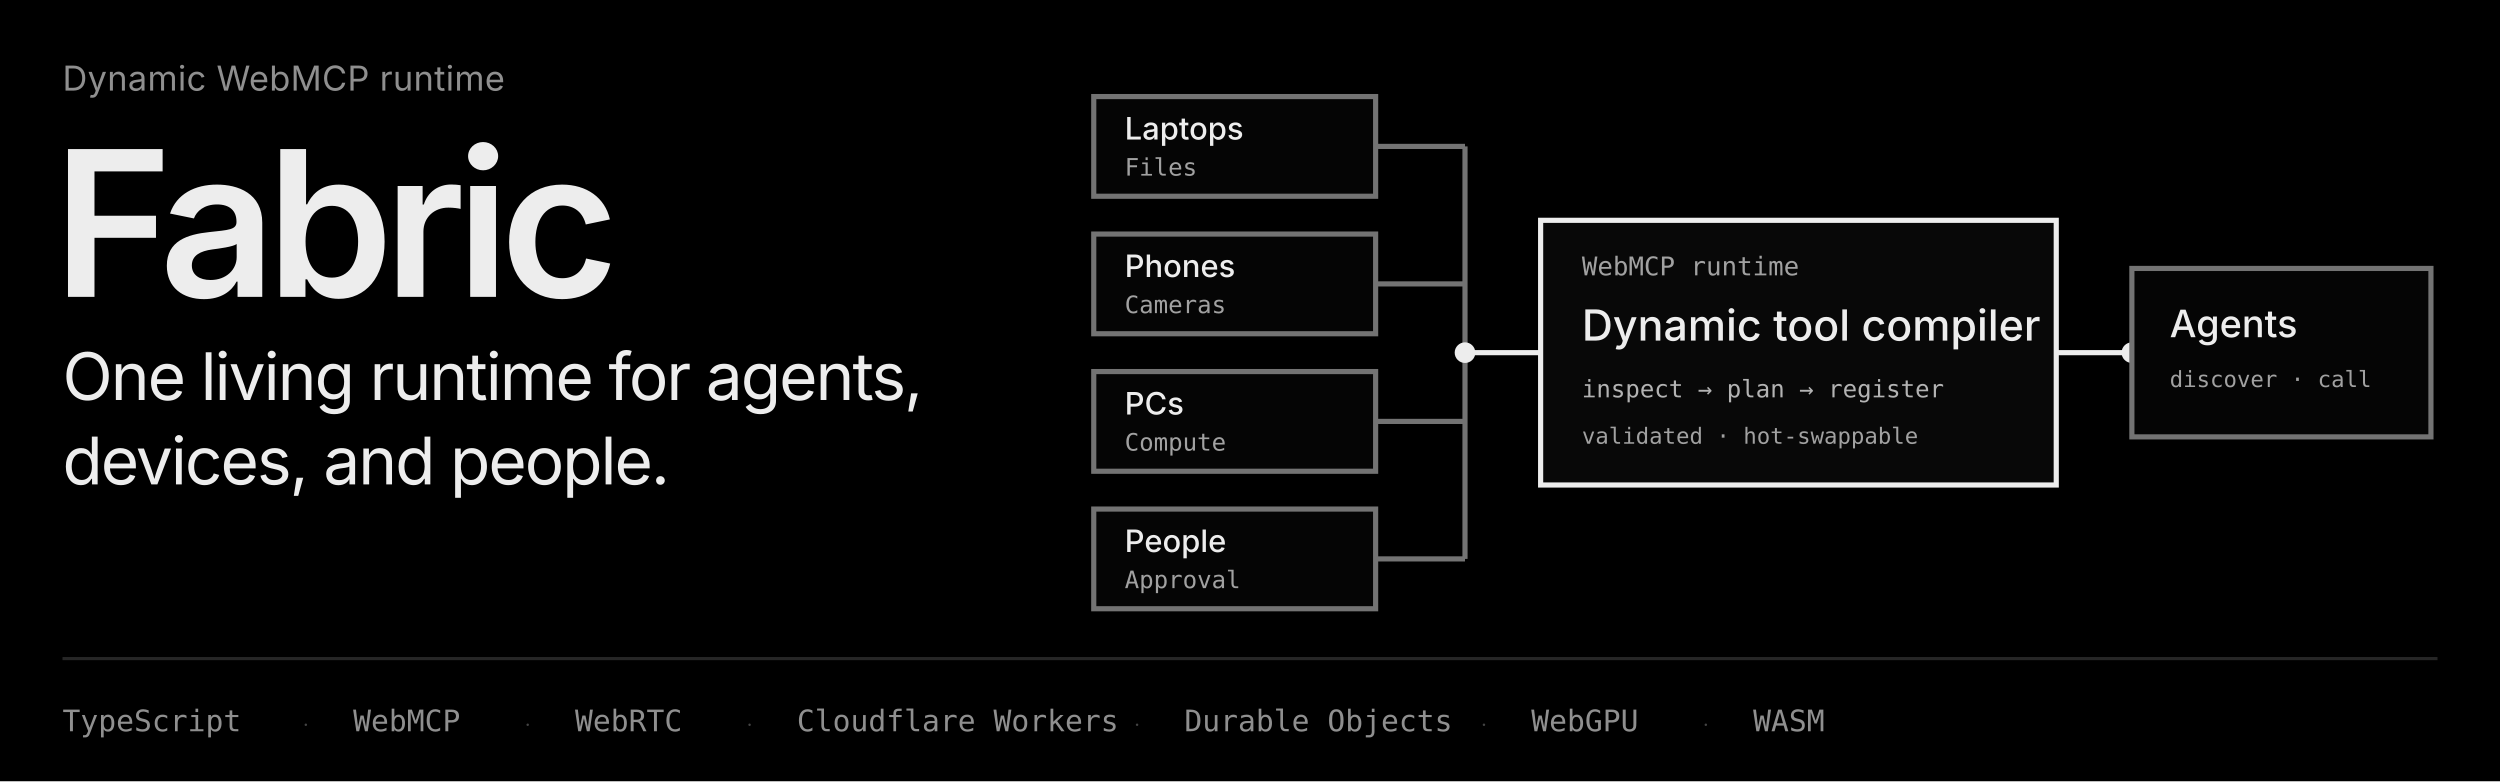
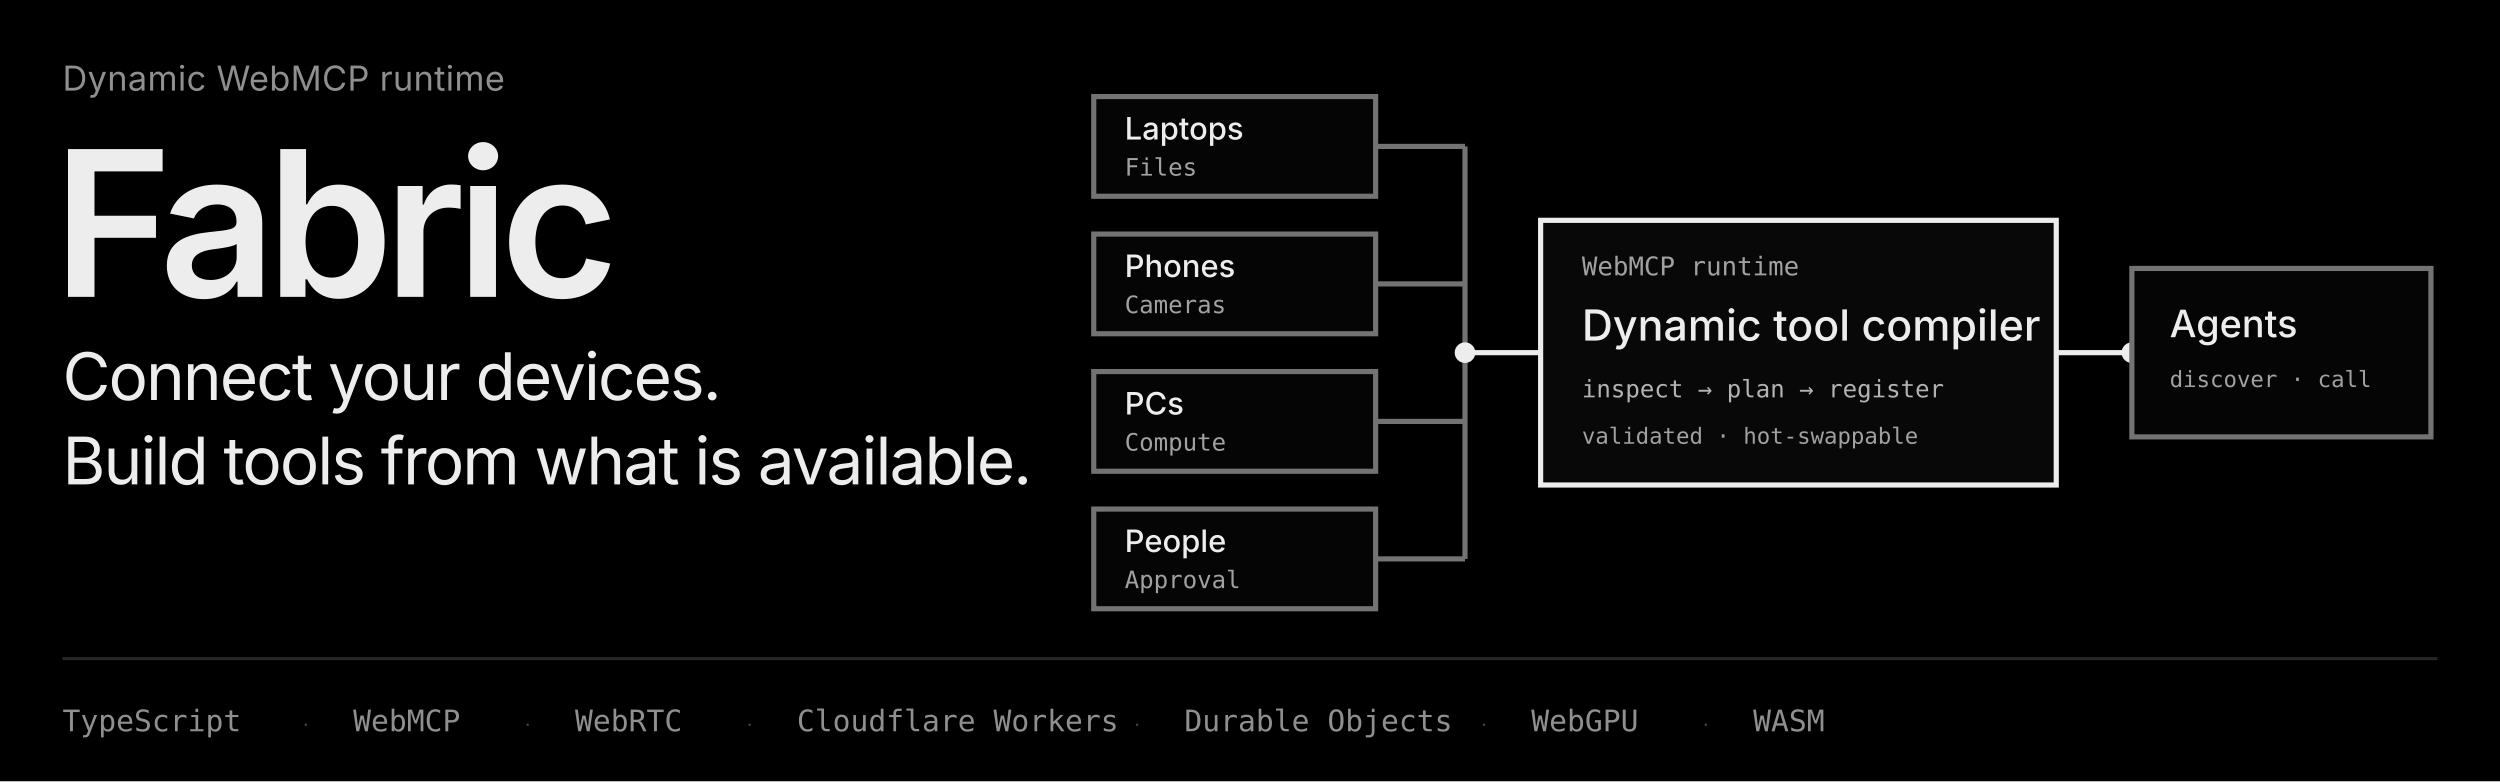
<svg xmlns="http://www.w3.org/2000/svg" width="1600" height="500" viewBox="0 0 1600 500" role="img" aria-labelledby="title desc">
  <rect width="1600" height="500" fill="#000" />
  <g font-family="Geist, Inter, ui-sans-serif, system-ui, -apple-system, BlinkMacSystemFont, Segoe UI, sans-serif">
    <text x="40" y="58" fill="#8f8f8f" font-size="22" letter-spacing="0.2">Dynamic WebMCP runtime</text>
    <text x="34" y="190" fill="#ededed" font-size="130" font-weight="600" letter-spacing="-6">Fabric</text>
-     <text x="40" y="256" fill="#ededed" font-size="42" font-weight="400" letter-spacing="-1.2">One living runtime for agents,</text>
-     <text x="40" y="310" fill="#ededed" font-size="42" font-weight="400" letter-spacing="-1.2">devices, and people.</text>
+     <text x="40" y="256" fill="#ededed" font-size="42" font-weight="400" letter-spacing="-1.2">Connect your devices.</text>
+     <text x="40" y="310" fill="#ededed" font-size="42" font-weight="400" letter-spacing="-1.2">Build tools from what is available.</text>
    <g transform="translate(700 42) scale(1.1)">
      <g>
        <rect x="0" y="18" width="164" height="58" fill="#050505" stroke="#737373" stroke-width="3" />
        <text x="18" y="43" fill="#ededed" font-size="18" font-weight="500">Laptops</text>
        <text x="18" y="64" fill="#a1a1a1" font-size="14" font-weight="500" font-family="Geist Mono, ui-monospace, SFMono-Regular, Consolas, monospace">Files</text>
      </g>
      <g>
        <rect x="0" y="98" width="164" height="58" fill="#050505" stroke="#737373" stroke-width="3" />
        <text x="18" y="123" fill="#ededed" font-size="18" font-weight="500">Phones</text>
        <text x="18" y="144" fill="#a1a1a1" font-size="14" font-weight="500" font-family="Geist Mono, ui-monospace, SFMono-Regular, Consolas, monospace">Cameras</text>
      </g>
      <g>
        <rect x="0" y="178" width="164" height="58" fill="#050505" stroke="#737373" stroke-width="3" />
        <text x="18" y="203" fill="#ededed" font-size="18" font-weight="500">PCs</text>
        <text x="18" y="224" fill="#a1a1a1" font-size="14" font-weight="500" font-family="Geist Mono, ui-monospace, SFMono-Regular, Consolas, monospace">Compute</text>
      </g>
      <g>
        <rect x="0" y="258" width="164" height="58" fill="#050505" stroke="#737373" stroke-width="3" />
        <text x="18" y="283" fill="#ededed" font-size="18" font-weight="500">People</text>
        <text x="18" y="304" fill="#a1a1a1" font-size="14" font-weight="500" font-family="Geist Mono, ui-monospace, SFMono-Regular, Consolas, monospace">Approval</text>
      </g>
      <line x1="164" y1="47" x2="216" y2="47" stroke="#737373" stroke-width="3" />
      <line x1="164" y1="127" x2="216" y2="127" stroke="#737373" stroke-width="3" />
      <line x1="164" y1="207" x2="216" y2="207" stroke="#737373" stroke-width="3" />
      <line x1="164" y1="287" x2="216" y2="287" stroke="#737373" stroke-width="3" />
      <line x1="216" y1="47" x2="216" y2="287" stroke="#737373" stroke-width="3" />
      <line x1="216" y1="167" x2="260" y2="167" stroke="#ededed" stroke-width="3" />
      <circle cx="216" cy="167" r="6" fill="#ededed" />
      <rect x="260" y="90" width="300" height="154" fill="#080808" stroke="#ededed" stroke-width="3" />
      <text x="284" y="122" fill="#a1a1a1" font-size="15" font-weight="500" font-family="Geist Mono, ui-monospace, SFMono-Regular, Consolas, monospace">WebMCP runtime</text>
      <text x="284" y="160" fill="#ededed" font-size="25" font-weight="500">Dynamic tool compiler</text>
      <text x="284" y="193" fill="#b3b3b3" font-size="14" font-weight="500" font-family="Geist Mono, ui-monospace, SFMono-Regular, Consolas, monospace">inspect → plan → register</text>
      <text x="284" y="220" fill="#a1a1a1" font-size="13" font-weight="500" font-family="Geist Mono, ui-monospace, SFMono-Regular, Consolas, monospace">validated · hot-swappable</text>
      <line x1="560" y1="167" x2="604" y2="167" stroke="#ededed" stroke-width="3" />
      <circle cx="604" cy="167" r="6" fill="#ededed" />
      <rect x="604" y="118" width="174" height="98" fill="#050505" stroke="#737373" stroke-width="3" />
      <text x="626" y="158" fill="#ededed" font-size="22" font-weight="500">Agents</text>
      <text x="626" y="187" fill="#a1a1a1" font-size="13" font-weight="500" font-family="Geist Mono, ui-monospace, SFMono-Regular, Consolas, monospace">discover · call</text>
    </g>
    <line x1="40" y1="421.5" x2="1560" y2="421.5" stroke="#262626" stroke-width="2" />
    <text x="40" y="468" fill="#8f8f8f" font-size="19" font-family="Geist Mono, ui-monospace, SFMono-Regular, Consolas, monospace">TypeScript</text>
    <text x="194" y="468" fill="#444">·</text>
    <text x="226" y="468" fill="#8f8f8f" font-size="19" font-family="Geist Mono, ui-monospace, SFMono-Regular, Consolas, monospace">WebMCP</text>
    <text x="336" y="468" fill="#444">·</text>
    <text x="368" y="468" fill="#8f8f8f" font-size="19" font-family="Geist Mono, ui-monospace, SFMono-Regular, Consolas, monospace">WebRTC</text>
    <text x="478" y="468" fill="#444">·</text>
    <text x="510" y="468" fill="#8f8f8f" font-size="19" font-family="Geist Mono, ui-monospace, SFMono-Regular, Consolas, monospace">Cloudflare Workers</text>
    <text x="726" y="468" fill="#444">·</text>
    <text x="758" y="468" fill="#8f8f8f" font-size="19" font-family="Geist Mono, ui-monospace, SFMono-Regular, Consolas, monospace">Durable Objects</text>
    <text x="948" y="468" fill="#444">·</text>
    <text x="980" y="468" fill="#8f8f8f" font-size="19" font-family="Geist Mono, ui-monospace, SFMono-Regular, Consolas, monospace">WebGPU</text>
    <text x="1090" y="468" fill="#444">·</text>
    <text x="1122" y="468" fill="#8f8f8f" font-size="19" font-family="Geist Mono, ui-monospace, SFMono-Regular, Consolas, monospace">WASM</text>
  </g>
</svg>
